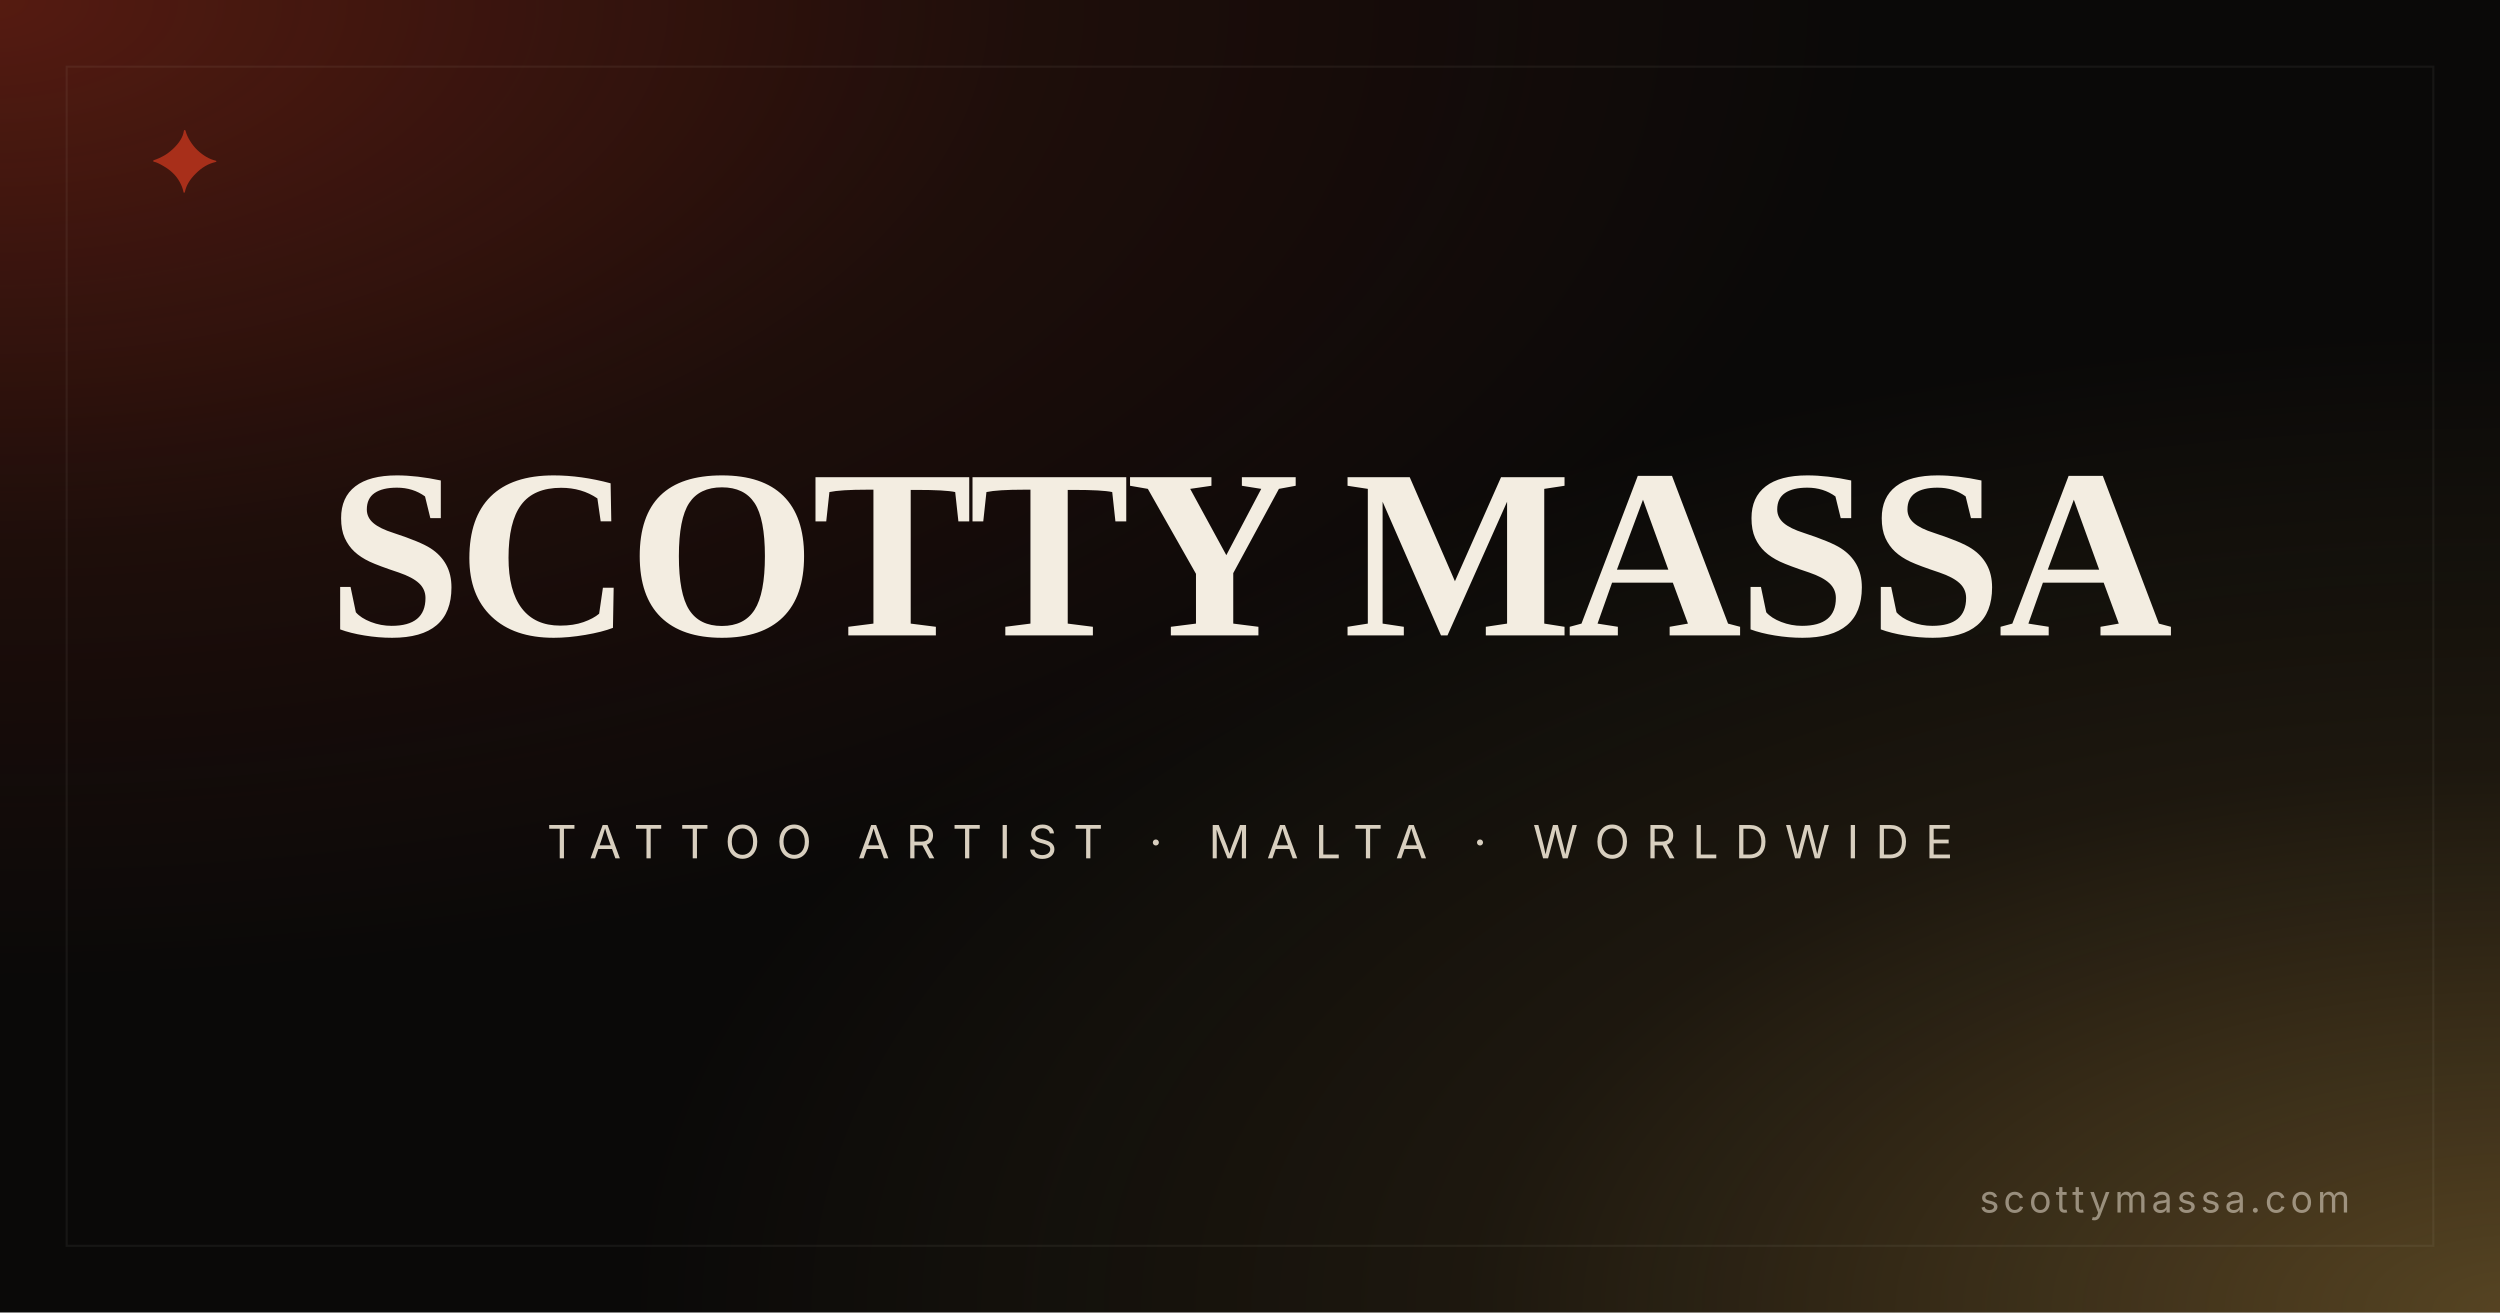
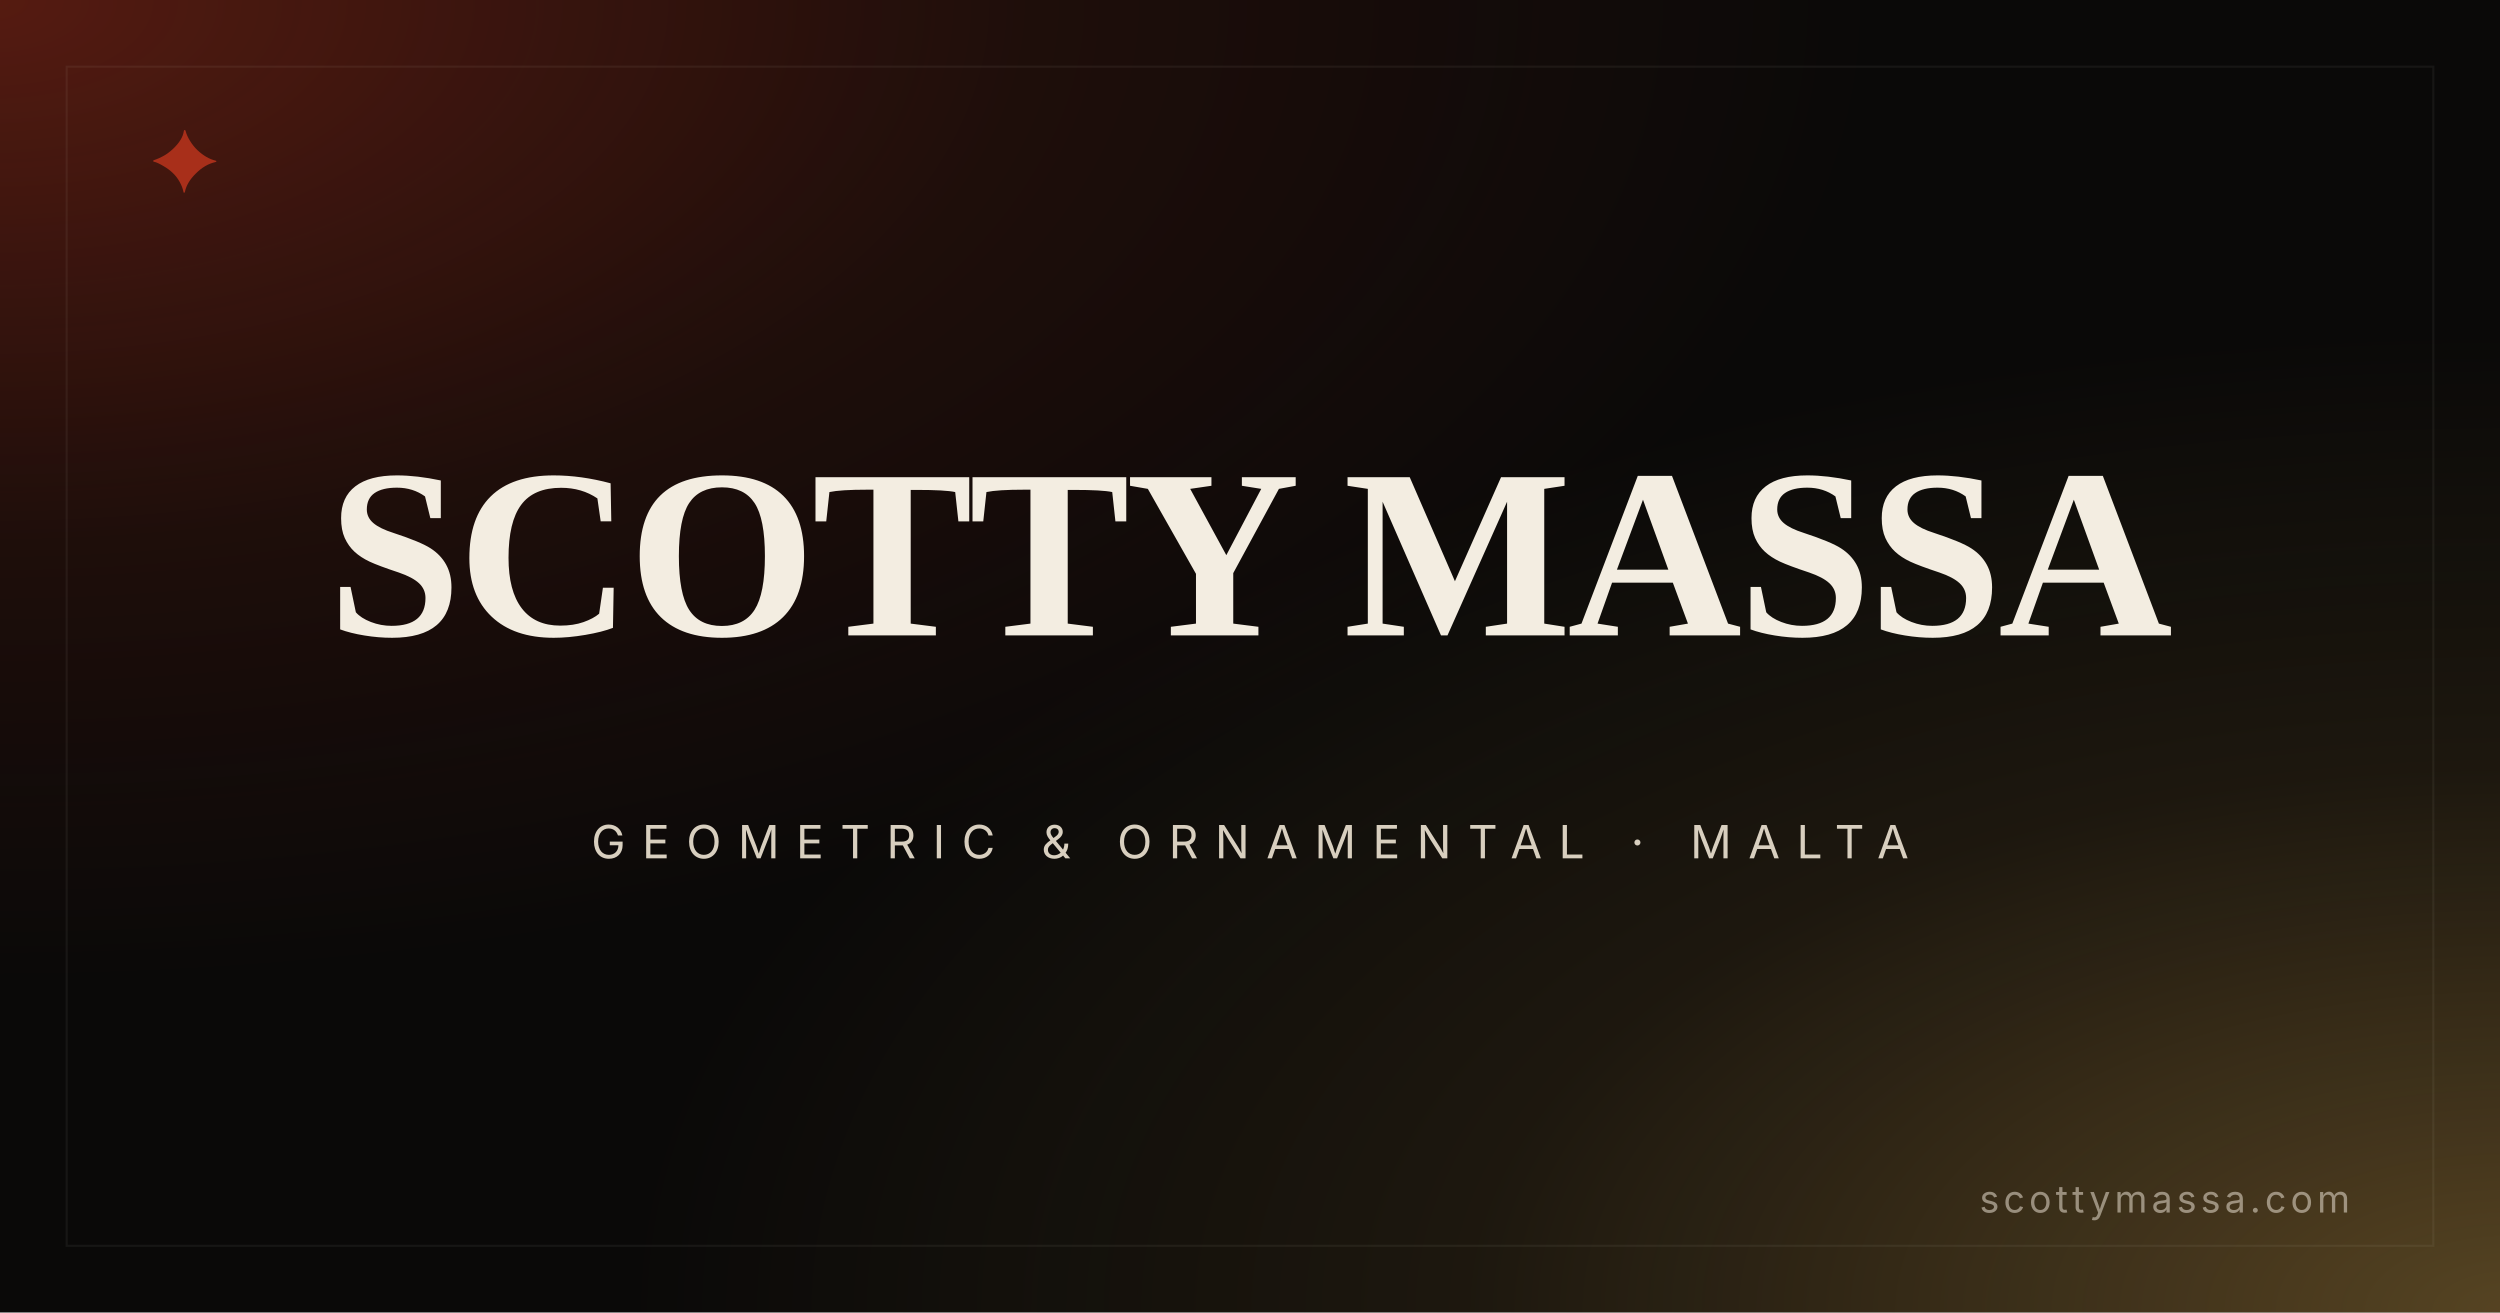
<svg xmlns="http://www.w3.org/2000/svg" width="1200" height="630" viewBox="0 0 1200 630" role="img" aria-labelledby="ogTitle ogDesc">
  <defs>
    <radialGradient id="rustCorner" cx="0%" cy="0%" r="75%" fx="0%" fy="0%">
      <stop offset="0%" stop-color="#b1311c" stop-opacity="0.45" />
      <stop offset="55%" stop-color="#b1311c" stop-opacity="0.12" />
      <stop offset="100%" stop-color="#b1311c" stop-opacity="0" />
    </radialGradient>
    <radialGradient id="goldCorner" cx="100%" cy="100%" r="75%" fx="100%" fy="100%">
      <stop offset="0%" stop-color="#c89b4a" stop-opacity="0.40" />
      <stop offset="55%" stop-color="#c89b4a" stop-opacity="0.10" />
      <stop offset="100%" stop-color="#c89b4a" stop-opacity="0" />
    </radialGradient>
    <linearGradient id="hairline" x1="0%" y1="0%" x2="100%" y2="0%">
      <stop offset="0%" stop-color="#f3ede1" stop-opacity="0" />
      <stop offset="50%" stop-color="#f3ede1" stop-opacity="0.35" />
      <stop offset="100%" stop-color="#f3ede1" stop-opacity="0" />
    </linearGradient>
  </defs>
  <rect width="1200" height="630" fill="#0a0908" />
  <rect width="1200" height="630" fill="url(#rustCorner)" />
  <rect width="1200" height="630" fill="url(#goldCorner)" />
  <rect x="32" y="32" width="1136" height="566" fill="none" stroke="#f3ede1" stroke-opacity="0.06" stroke-width="1" />
  <text x="72" y="92" font-family="Cinzel, 'Trajan Pro', 'Times New Roman', serif" font-size="42" fill="#b1311c" fill-opacity="0.92">✦</text>
  <text x="600" y="305" text-anchor="middle" font-family="Cinzel, 'Trajan Pro', 'Times New Roman', serif" font-weight="600" font-size="116" letter-spacing="-2" fill="#f3ede1">SCOTTY MASSA</text>
  <line x1="380" y1="362" x2="820" y2="362" stroke="url(#hairline)" stroke-width="1" />
-   <text x="600" y="412" text-anchor="middle" font-family="Inter, 'Helvetica Neue', Arial, sans-serif" font-size="22" letter-spacing="8" fill="#d8cfbf">TATTOO ARTIST · MALTA · WORLDWIDE</text>
+   <text x="600" y="412" text-anchor="middle" font-family="Inter, 'Helvetica Neue', Arial, sans-serif" font-size="22" letter-spacing="8" fill="#d8cfbf">GEOMETRIC &amp; ORNAMENTAL · MALTA</text>
  <text x="1128" y="582" text-anchor="end" font-family="Inter, 'Helvetica Neue', Arial, sans-serif" font-size="18" letter-spacing="2" fill="#d8cfbf" fill-opacity="0.6">scottymassa.com</text>
</svg>
